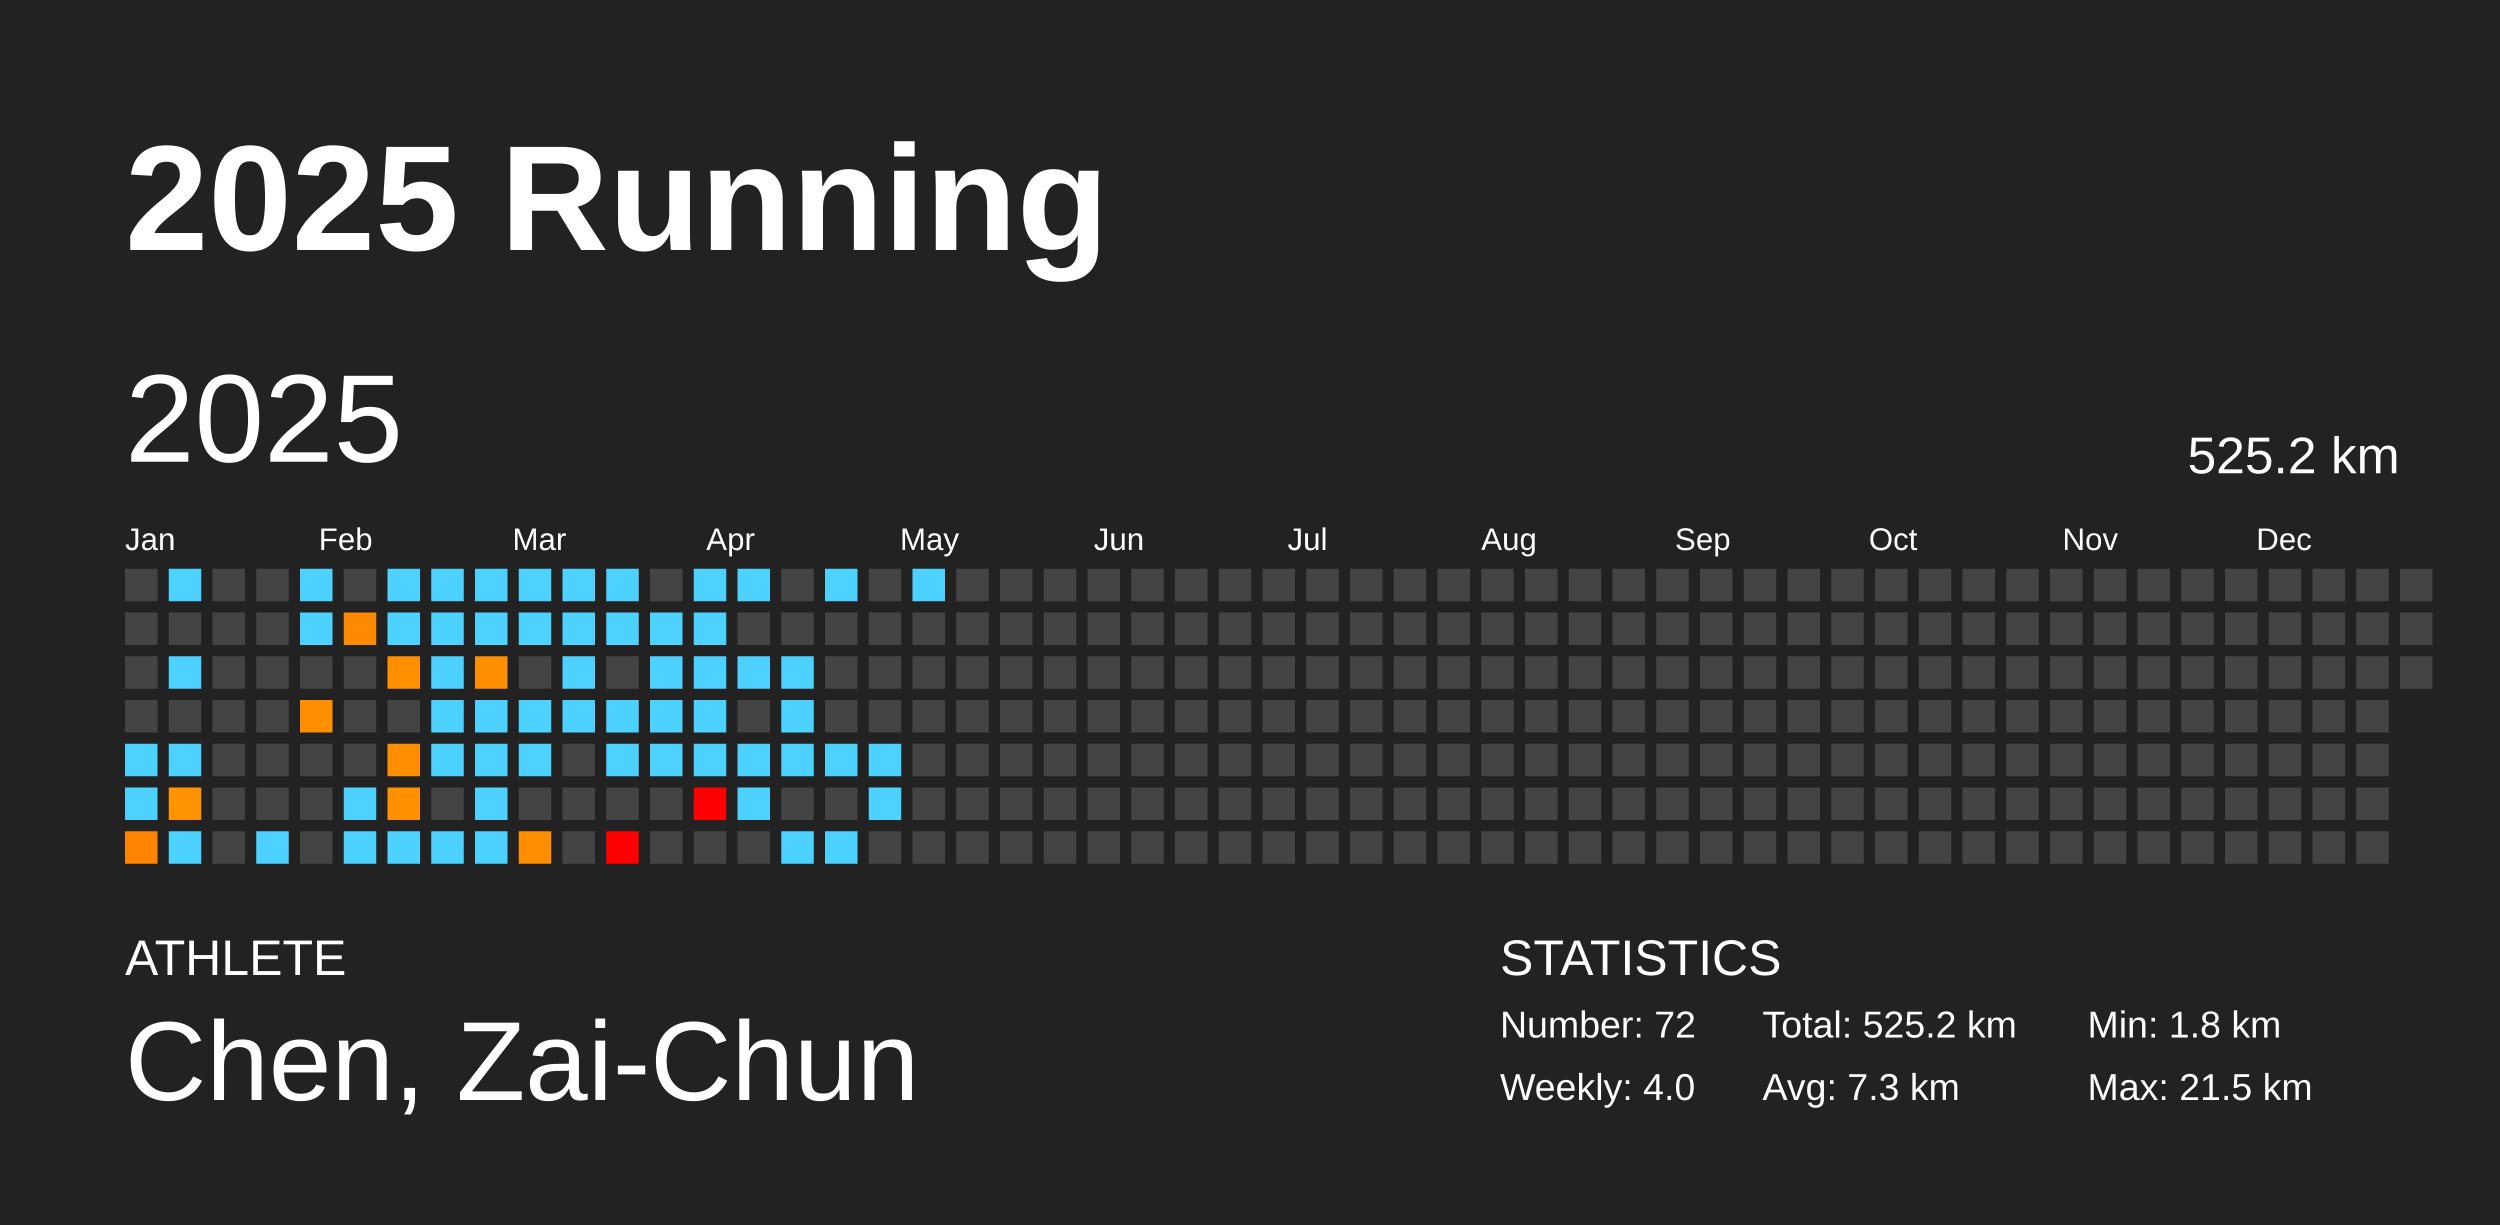
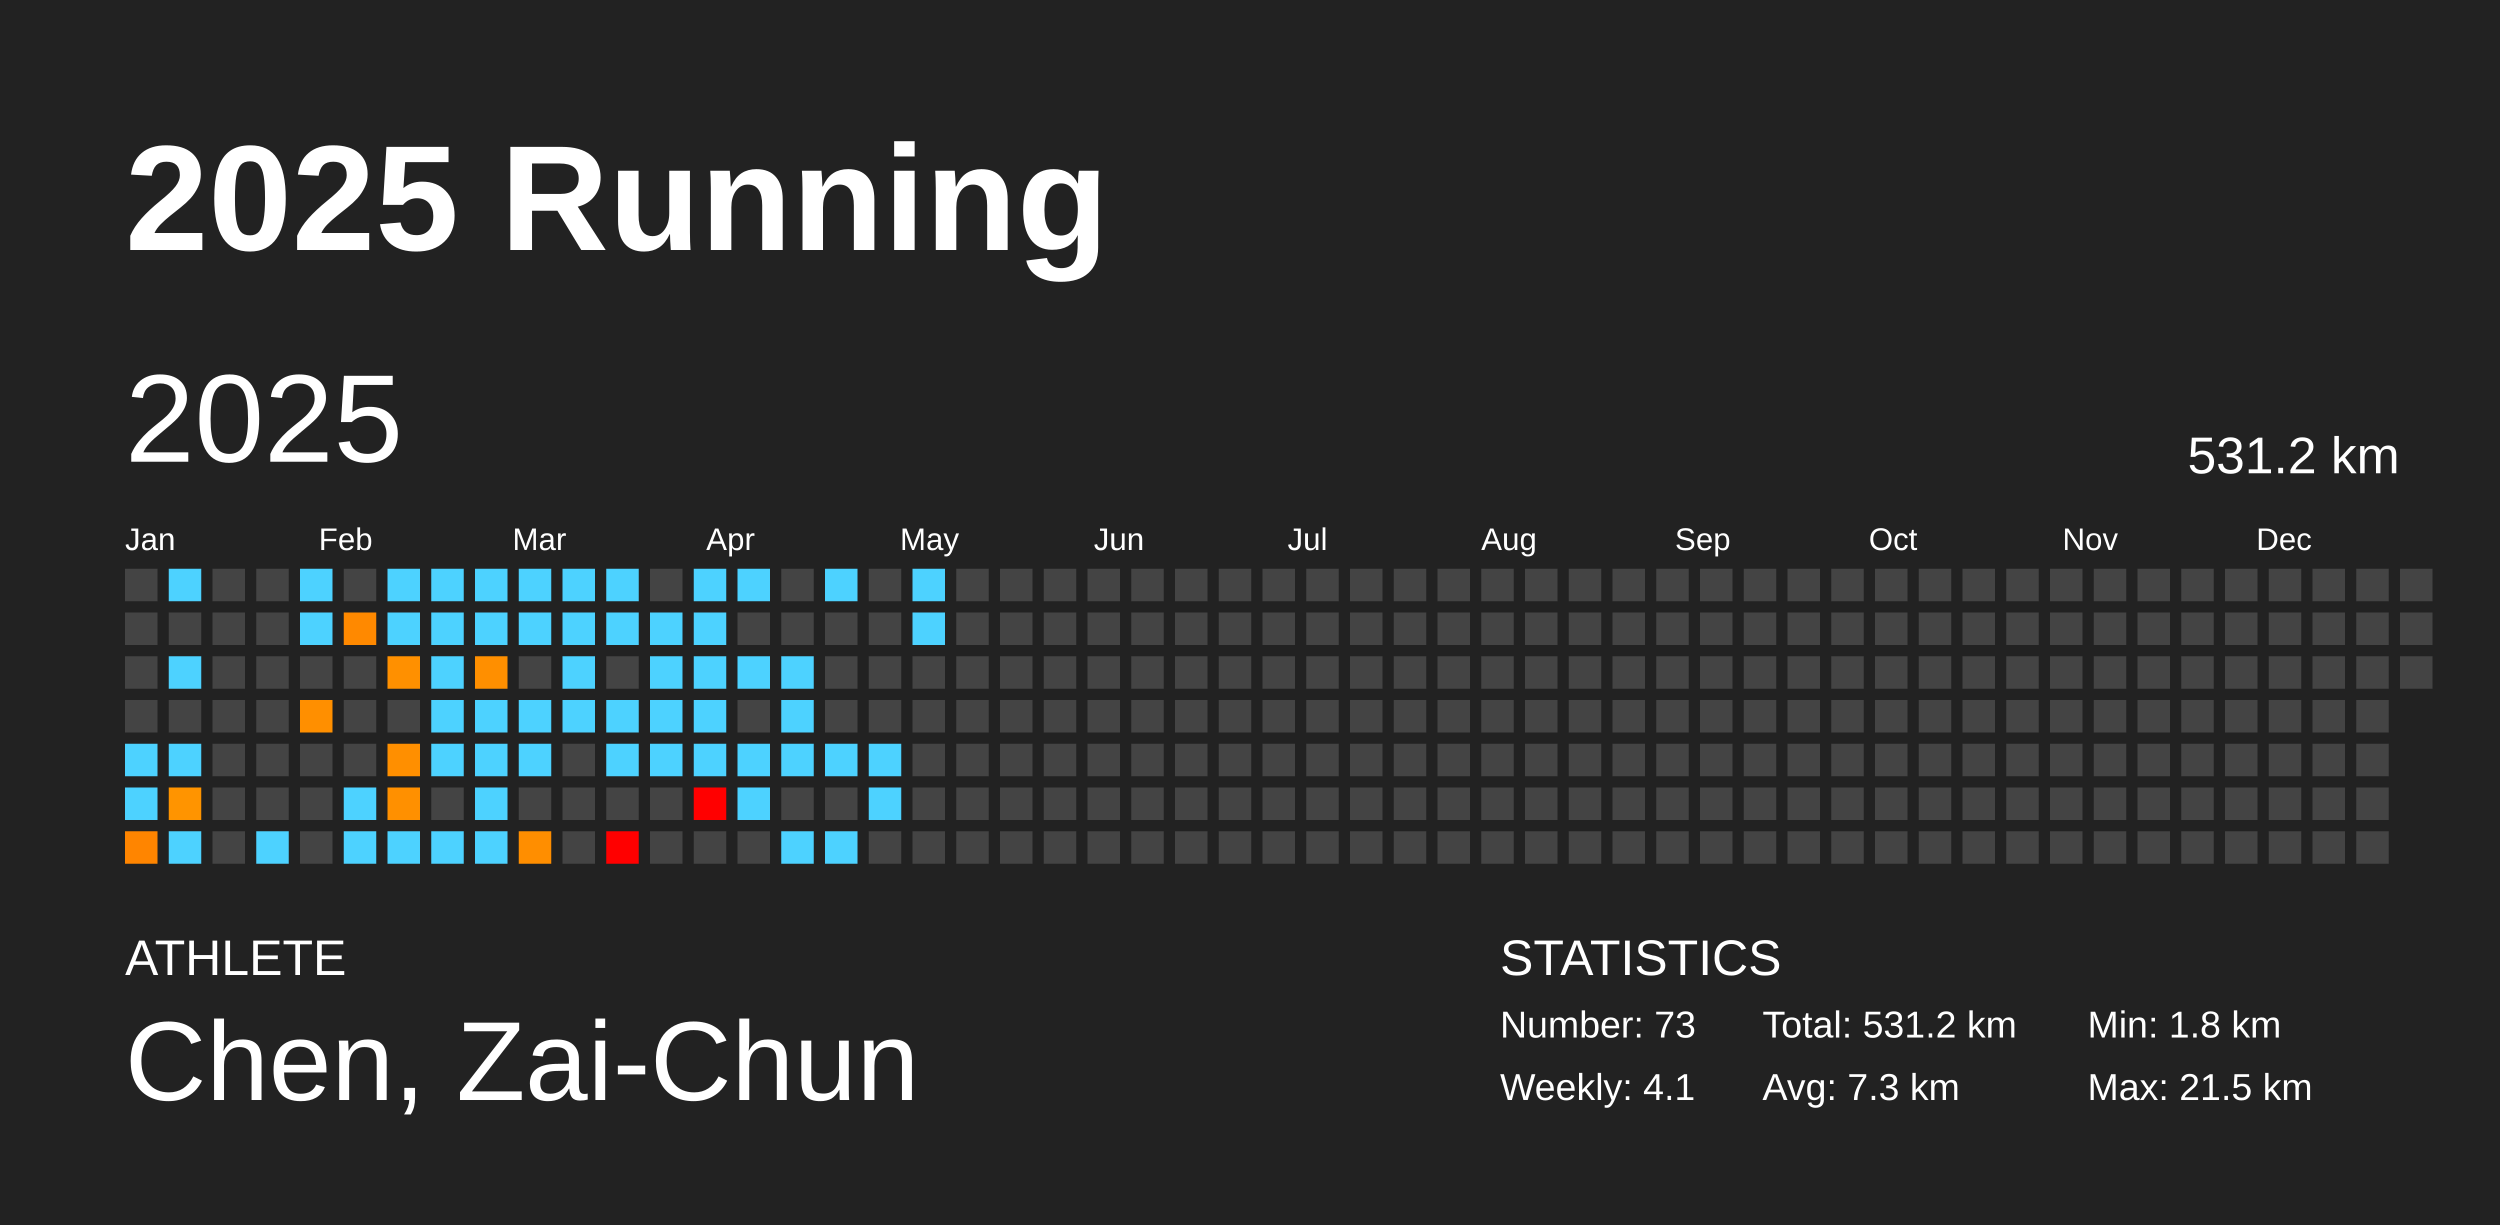
<svg xmlns="http://www.w3.org/2000/svg" baseProfile="full" height="98mm" version="1.1" viewBox="0,0,200,98" width="200mm">
  <defs />
  <rect fill="#222222" height="98" width="200" x="0" y="0" />
  <text fill="#FFFFFF" style="font-size:12px; font-family:Arial; font-weight:bold;" x="10" y="20">2025 Running</text>
  <text fill="#FFFFFF" style="font-size:4px; font-family:Arial" x="10" y="78">ATHLETE</text>
  <text fill="#FFFFFF" style="font-size:9px; font-family:Arial" x="10" y="88">Chen, Zai-Chun</text>
  <text fill="#FFFFFF" style="font-size:4px; font-family:Arial" x="120" y="78">STATISTICS</text>
-   <text fill="#FFFFFF" style="font-size:3px; font-family:Arial" x="120" y="83">Number: 72</text>
-   <text fill="#FFFFFF" style="font-size:3px; font-family:Arial" x="120" y="88">Weekly: 4.0</text>
-   <text fill="#FFFFFF" style="font-size:3px; font-family:Arial" x="141" y="83">Total: 525.2 km</text>
+   <text fill="#FFFFFF" style="font-size:3px; font-family:Arial" x="120" y="83">Number: 73</text>
+   <text fill="#FFFFFF" style="font-size:3px; font-family:Arial" x="120" y="88">Weekly: 4.1</text>
+   <text fill="#FFFFFF" style="font-size:3px; font-family:Arial" x="141" y="83">Total: 531.2 km</text>
  <text fill="#FFFFFF" style="font-size:3px; font-family:Arial" x="141" y="88">Avg: 7.3 km</text>
  <text fill="#FFFFFF" style="font-size:3px; font-family:Arial" x="167" y="83">Min: 1.8 km</text>
  <text fill="#FFFFFF" style="font-size:3px; font-family:Arial" x="167" y="88">Max: 21.5 km</text>
  <text dominant-baseline="hanging" fill="#FFFFFF" style="font-size:10.0px; font-family:Arial;" x="10" y="30">2025</text>
-   <text dominant-baseline="hanging" fill="#FFFFFF" style="font-size:4.125px; font-family:Arial;" x="175" y="35">525.2 km</text>
+   <text dominant-baseline="hanging" fill="#FFFFFF" style="font-size:4.125px; font-family:Arial;" x="175" y="35">531.2 km</text>
  <text fill="#FFFFFF" style="font-size:2.5px; font-family:Arial" x="10.0" y="44">Jan</text>
  <text fill="#FFFFFF" style="font-size:2.5px; font-family:Arial" x="25.5" y="44">Feb</text>
  <text fill="#FFFFFF" style="font-size:2.5px; font-family:Arial" x="41.0" y="44">Mar</text>
  <text fill="#FFFFFF" style="font-size:2.5px; font-family:Arial" x="56.5" y="44">Apr</text>
  <text fill="#FFFFFF" style="font-size:2.5px; font-family:Arial" x="72.0" y="44">May</text>
  <text fill="#FFFFFF" style="font-size:2.5px; font-family:Arial" x="87.5" y="44">Jun</text>
  <text fill="#FFFFFF" style="font-size:2.5px; font-family:Arial" x="103.0" y="44">Jul</text>
  <text fill="#FFFFFF" style="font-size:2.5px; font-family:Arial" x="118.5" y="44">Aug</text>
  <text fill="#FFFFFF" style="font-size:2.5px; font-family:Arial" x="134.0" y="44">Sep</text>
  <text fill="#FFFFFF" style="font-size:2.5px; font-family:Arial" x="149.5" y="44">Oct</text>
  <text fill="#FFFFFF" style="font-size:2.5px; font-family:Arial" x="165.0" y="44">Nov</text>
  <text fill="#FFFFFF" style="font-size:2.5px; font-family:Arial" x="180.5" y="44">Dec</text>
  <rect fill="#444444" height="2.6" width="2.6" x="10.0" y="45.5" />
  <rect fill="#444444" height="2.6" width="2.6" x="10.0" y="49.0" />
  <rect fill="#444444" height="2.6" width="2.6" x="10.0" y="52.5" />
  <rect fill="#444444" height="2.6" width="2.6" x="10.0" y="56.0" />
  <rect fill="#4dd2ff" height="2.6" width="2.6" x="10.0" y="59.5" />
  <rect fill="#4dd2ff" height="2.6" width="2.6" x="10.0" y="63.0" />
  <rect fill="#ff8500" height="2.6" width="2.6" x="10.0" y="66.5" />
  <rect fill="#4dd2ff" height="2.6" width="2.6" x="13.5" y="45.5" />
  <rect fill="#444444" height="2.6" width="2.6" x="13.5" y="49.0" />
  <rect fill="#4dd2ff" height="2.6" width="2.6" x="13.5" y="52.5" />
  <rect fill="#444444" height="2.6" width="2.6" x="13.5" y="56.0" />
  <rect fill="#4dd2ff" height="2.6" width="2.6" x="13.5" y="59.5" />
  <rect fill="#ff9400" height="2.6" width="2.6" x="13.5" y="63.0" />
  <rect fill="#4dd2ff" height="2.6" width="2.6" x="13.5" y="66.5" />
  <rect fill="#444444" height="2.6" width="2.6" x="17.0" y="45.5" />
  <rect fill="#444444" height="2.6" width="2.6" x="17.0" y="49.0" />
  <rect fill="#444444" height="2.6" width="2.6" x="17.0" y="52.5" />
  <rect fill="#444444" height="2.6" width="2.6" x="17.0" y="56.0" />
  <rect fill="#444444" height="2.6" width="2.6" x="17.0" y="59.5" />
  <rect fill="#444444" height="2.6" width="2.6" x="17.0" y="63.0" />
  <rect fill="#444444" height="2.6" width="2.6" x="17.0" y="66.5" />
  <rect fill="#444444" height="2.6" width="2.6" x="20.5" y="45.5" />
  <rect fill="#444444" height="2.6" width="2.6" x="20.5" y="49.0" />
  <rect fill="#444444" height="2.6" width="2.6" x="20.5" y="52.5" />
  <rect fill="#444444" height="2.6" width="2.6" x="20.5" y="56.0" />
  <rect fill="#444444" height="2.6" width="2.6" x="20.5" y="59.5" />
  <rect fill="#444444" height="2.6" width="2.6" x="20.5" y="63.0" />
  <rect fill="#4dd2ff" height="2.6" width="2.6" x="20.5" y="66.5" />
  <rect fill="#4dd2ff" height="2.6" width="2.6" x="24.0" y="45.5" />
  <rect fill="#4dd2ff" height="2.6" width="2.6" x="24.0" y="49.0" />
  <rect fill="#444444" height="2.6" width="2.6" x="24.0" y="52.5" />
  <rect fill="#ff8f00" height="2.6" width="2.6" x="24.0" y="56.0" />
  <rect fill="#444444" height="2.6" width="2.6" x="24.0" y="59.5" />
  <rect fill="#444444" height="2.6" width="2.6" x="24.0" y="63.0" />
  <rect fill="#444444" height="2.6" width="2.6" x="24.0" y="66.5" />
  <rect fill="#444444" height="2.6" width="2.6" x="27.5" y="45.5" />
  <rect fill="#ff8900" height="2.6" width="2.6" x="27.5" y="49.0" />
  <rect fill="#444444" height="2.6" width="2.6" x="27.5" y="52.5" />
  <rect fill="#444444" height="2.6" width="2.6" x="27.5" y="56.0" />
  <rect fill="#444444" height="2.6" width="2.6" x="27.5" y="59.5" />
  <rect fill="#4dd2ff" height="2.6" width="2.6" x="27.5" y="63.0" />
  <rect fill="#4dd2ff" height="2.6" width="2.6" x="27.5" y="66.5" />
  <rect fill="#4dd2ff" height="2.6" width="2.6" x="31.0" y="45.5" />
  <rect fill="#4dd2ff" height="2.6" width="2.6" x="31.0" y="49.0" />
  <rect fill="#ff9000" height="2.6" width="2.6" x="31.0" y="52.5" />
  <rect fill="#444444" height="2.6" width="2.6" x="31.0" y="56.0" />
  <rect fill="#ff8f00" height="2.6" width="2.6" x="31.0" y="59.5" />
  <rect fill="#ff9000" height="2.6" width="2.6" x="31.0" y="63.0" />
  <rect fill="#4dd2ff" height="2.6" width="2.6" x="31.0" y="66.5" />
  <rect fill="#4dd2ff" height="2.6" width="2.6" x="34.5" y="45.5" />
  <rect fill="#4dd2ff" height="2.6" width="2.6" x="34.5" y="49.0" />
  <rect fill="#4dd2ff" height="2.6" width="2.6" x="34.5" y="52.5" />
  <rect fill="#4dd2ff" height="2.6" width="2.6" x="34.5" y="56.0" />
  <rect fill="#4dd2ff" height="2.6" width="2.6" x="34.5" y="59.5" />
  <rect fill="#444444" height="2.6" width="2.6" x="34.5" y="63.0" />
  <rect fill="#4dd2ff" height="2.6" width="2.6" x="34.5" y="66.5" />
  <rect fill="#4dd2ff" height="2.6" width="2.6" x="38.0" y="45.5" />
  <rect fill="#4dd2ff" height="2.6" width="2.6" x="38.0" y="49.0" />
  <rect fill="#ff8f00" height="2.6" width="2.6" x="38.0" y="52.5" />
  <rect fill="#4dd2ff" height="2.6" width="2.6" x="38.0" y="56.0" />
  <rect fill="#4dd2ff" height="2.6" width="2.6" x="38.0" y="59.5" />
  <rect fill="#4dd2ff" height="2.6" width="2.6" x="38.0" y="63.0" />
  <rect fill="#4dd2ff" height="2.6" width="2.6" x="38.0" y="66.5" />
  <rect fill="#4dd2ff" height="2.6" width="2.6" x="41.5" y="45.5" />
  <rect fill="#4dd2ff" height="2.6" width="2.6" x="41.5" y="49.0" />
  <rect fill="#444444" height="2.6" width="2.6" x="41.5" y="52.5" />
  <rect fill="#4dd2ff" height="2.6" width="2.6" x="41.5" y="56.0" />
  <rect fill="#4dd2ff" height="2.6" width="2.6" x="41.5" y="59.5" />
  <rect fill="#444444" height="2.6" width="2.6" x="41.5" y="63.0" />
  <rect fill="#ff8e00" height="2.6" width="2.6" x="41.5" y="66.5" />
  <rect fill="#4dd2ff" height="2.6" width="2.6" x="45.0" y="45.5" />
  <rect fill="#4dd2ff" height="2.6" width="2.6" x="45.0" y="49.0" />
  <rect fill="#4dd2ff" height="2.6" width="2.6" x="45.0" y="52.5" />
  <rect fill="#4dd2ff" height="2.6" width="2.6" x="45.0" y="56.0" />
  <rect fill="#444444" height="2.6" width="2.6" x="45.0" y="59.5" />
  <rect fill="#444444" height="2.6" width="2.6" x="45.0" y="63.0" />
  <rect fill="#444444" height="2.6" width="2.6" x="45.0" y="66.5" />
  <rect fill="#4dd2ff" height="2.6" width="2.6" x="48.5" y="45.5" />
  <rect fill="#4dd2ff" height="2.6" width="2.6" x="48.5" y="49.0" />
  <rect fill="#444444" height="2.6" width="2.6" x="48.5" y="52.5" />
  <rect fill="#4dd2ff" height="2.6" width="2.6" x="48.5" y="56.0" />
  <rect fill="#4dd2ff" height="2.6" width="2.6" x="48.5" y="59.5" />
  <rect fill="#444444" height="2.6" width="2.6" x="48.5" y="63.0" />
  <rect fill="red" height="2.6" width="2.6" x="48.5" y="66.5" />
  <rect fill="#444444" height="2.6" width="2.6" x="52.0" y="45.5" />
  <rect fill="#4dd2ff" height="2.6" width="2.6" x="52.0" y="49.0" />
  <rect fill="#4dd2ff" height="2.6" width="2.6" x="52.0" y="52.5" />
  <rect fill="#4dd2ff" height="2.6" width="2.6" x="52.0" y="56.0" />
  <rect fill="#4dd2ff" height="2.6" width="2.6" x="52.0" y="59.5" />
  <rect fill="#444444" height="2.6" width="2.6" x="52.0" y="63.0" />
  <rect fill="#444444" height="2.6" width="2.6" x="52.0" y="66.5" />
  <rect fill="#4dd2ff" height="2.6" width="2.6" x="55.5" y="45.5" />
  <rect fill="#4dd2ff" height="2.6" width="2.6" x="55.5" y="49.0" />
  <rect fill="#4dd2ff" height="2.6" width="2.6" x="55.5" y="52.5" />
  <rect fill="#4dd2ff" height="2.6" width="2.6" x="55.5" y="56.0" />
  <rect fill="#4dd2ff" height="2.6" width="2.6" x="55.5" y="59.5" />
  <rect fill="red" height="2.6" width="2.6" x="55.5" y="63.0" />
  <rect fill="#444444" height="2.6" width="2.6" x="55.5" y="66.5" />
  <rect fill="#4dd2ff" height="2.6" width="2.6" x="59.0" y="45.5" />
  <rect fill="#444444" height="2.6" width="2.6" x="59.0" y="49.0" />
  <rect fill="#4dd2ff" height="2.6" width="2.6" x="59.0" y="52.5" />
  <rect fill="#444444" height="2.6" width="2.6" x="59.0" y="56.0" />
  <rect fill="#4dd2ff" height="2.6" width="2.6" x="59.0" y="59.5" />
  <rect fill="#4dd2ff" height="2.6" width="2.6" x="59.0" y="63.0" />
  <rect fill="#444444" height="2.6" width="2.6" x="59.0" y="66.5" />
  <rect fill="#444444" height="2.6" width="2.6" x="62.5" y="45.5" />
  <rect fill="#444444" height="2.6" width="2.6" x="62.5" y="49.0" />
  <rect fill="#4dd2ff" height="2.6" width="2.6" x="62.5" y="52.5" />
  <rect fill="#4dd2ff" height="2.6" width="2.6" x="62.5" y="56.0" />
  <rect fill="#4dd2ff" height="2.6" width="2.6" x="62.5" y="59.5" />
  <rect fill="#444444" height="2.6" width="2.6" x="62.5" y="63.0" />
  <rect fill="#4dd2ff" height="2.6" width="2.6" x="62.5" y="66.5" />
  <rect fill="#4dd2ff" height="2.6" width="2.6" x="66.0" y="45.5" />
  <rect fill="#444444" height="2.6" width="2.6" x="66.0" y="49.0" />
  <rect fill="#444444" height="2.6" width="2.6" x="66.0" y="52.5" />
  <rect fill="#444444" height="2.6" width="2.6" x="66.0" y="56.0" />
  <rect fill="#4dd2ff" height="2.6" width="2.6" x="66.0" y="59.5" />
  <rect fill="#444444" height="2.6" width="2.6" x="66.0" y="63.0" />
  <rect fill="#4dd2ff" height="2.6" width="2.6" x="66.0" y="66.5" />
  <rect fill="#444444" height="2.6" width="2.6" x="69.5" y="45.5" />
  <rect fill="#444444" height="2.6" width="2.6" x="69.5" y="49.0" />
  <rect fill="#444444" height="2.6" width="2.6" x="69.5" y="52.5" />
  <rect fill="#444444" height="2.6" width="2.6" x="69.5" y="56.0" />
  <rect fill="#4dd2ff" height="2.6" width="2.6" x="69.5" y="59.5" />
  <rect fill="#4dd2ff" height="2.6" width="2.6" x="69.5" y="63.0" />
  <rect fill="#444444" height="2.6" width="2.6" x="69.5" y="66.5" />
  <rect fill="#4dd2ff" height="2.6" width="2.6" x="73.0" y="45.5" />
-   <rect fill="#444444" height="2.6" width="2.6" x="73.0" y="49.0" />
+   <rect fill="#4dd2ff" height="2.6" width="2.6" x="73.0" y="49.0" />
  <rect fill="#444444" height="2.6" width="2.6" x="73.0" y="52.5" />
  <rect fill="#444444" height="2.6" width="2.6" x="73.0" y="56.0" />
  <rect fill="#444444" height="2.6" width="2.6" x="73.0" y="59.5" />
  <rect fill="#444444" height="2.6" width="2.6" x="73.0" y="63.0" />
  <rect fill="#444444" height="2.6" width="2.6" x="73.0" y="66.5" />
  <rect fill="#444444" height="2.6" width="2.6" x="76.5" y="45.5" />
  <rect fill="#444444" height="2.6" width="2.6" x="76.5" y="49.0" />
  <rect fill="#444444" height="2.6" width="2.6" x="76.5" y="52.5" />
  <rect fill="#444444" height="2.6" width="2.6" x="76.5" y="56.0" />
  <rect fill="#444444" height="2.6" width="2.6" x="76.5" y="59.5" />
  <rect fill="#444444" height="2.6" width="2.6" x="76.5" y="63.0" />
  <rect fill="#444444" height="2.6" width="2.6" x="76.5" y="66.5" />
  <rect fill="#444444" height="2.6" width="2.6" x="80.0" y="45.5" />
  <rect fill="#444444" height="2.6" width="2.6" x="80.0" y="49.0" />
  <rect fill="#444444" height="2.6" width="2.6" x="80.0" y="52.5" />
  <rect fill="#444444" height="2.6" width="2.6" x="80.0" y="56.0" />
  <rect fill="#444444" height="2.6" width="2.6" x="80.0" y="59.5" />
  <rect fill="#444444" height="2.6" width="2.6" x="80.0" y="63.0" />
  <rect fill="#444444" height="2.6" width="2.6" x="80.0" y="66.5" />
  <rect fill="#444444" height="2.6" width="2.6" x="83.5" y="45.5" />
  <rect fill="#444444" height="2.6" width="2.6" x="83.5" y="49.0" />
  <rect fill="#444444" height="2.6" width="2.6" x="83.5" y="52.5" />
  <rect fill="#444444" height="2.6" width="2.6" x="83.5" y="56.0" />
  <rect fill="#444444" height="2.6" width="2.6" x="83.5" y="59.5" />
  <rect fill="#444444" height="2.6" width="2.6" x="83.5" y="63.0" />
  <rect fill="#444444" height="2.6" width="2.6" x="83.5" y="66.5" />
  <rect fill="#444444" height="2.6" width="2.6" x="87.0" y="45.5" />
  <rect fill="#444444" height="2.6" width="2.6" x="87.0" y="49.0" />
  <rect fill="#444444" height="2.6" width="2.6" x="87.0" y="52.5" />
  <rect fill="#444444" height="2.6" width="2.6" x="87.0" y="56.0" />
  <rect fill="#444444" height="2.6" width="2.6" x="87.0" y="59.5" />
  <rect fill="#444444" height="2.6" width="2.6" x="87.0" y="63.0" />
  <rect fill="#444444" height="2.6" width="2.6" x="87.0" y="66.5" />
  <rect fill="#444444" height="2.6" width="2.6" x="90.5" y="45.5" />
  <rect fill="#444444" height="2.6" width="2.6" x="90.5" y="49.0" />
  <rect fill="#444444" height="2.6" width="2.6" x="90.5" y="52.5" />
  <rect fill="#444444" height="2.6" width="2.6" x="90.5" y="56.0" />
  <rect fill="#444444" height="2.6" width="2.6" x="90.5" y="59.5" />
  <rect fill="#444444" height="2.6" width="2.6" x="90.5" y="63.0" />
  <rect fill="#444444" height="2.6" width="2.6" x="90.5" y="66.5" />
  <rect fill="#444444" height="2.6" width="2.6" x="94.0" y="45.5" />
  <rect fill="#444444" height="2.6" width="2.6" x="94.0" y="49.0" />
  <rect fill="#444444" height="2.6" width="2.6" x="94.0" y="52.5" />
  <rect fill="#444444" height="2.6" width="2.6" x="94.0" y="56.0" />
  <rect fill="#444444" height="2.6" width="2.6" x="94.0" y="59.5" />
  <rect fill="#444444" height="2.6" width="2.6" x="94.0" y="63.0" />
  <rect fill="#444444" height="2.6" width="2.6" x="94.0" y="66.5" />
  <rect fill="#444444" height="2.6" width="2.6" x="97.5" y="45.5" />
  <rect fill="#444444" height="2.6" width="2.6" x="97.5" y="49.0" />
  <rect fill="#444444" height="2.6" width="2.6" x="97.5" y="52.5" />
  <rect fill="#444444" height="2.6" width="2.6" x="97.5" y="56.0" />
  <rect fill="#444444" height="2.6" width="2.6" x="97.5" y="59.5" />
  <rect fill="#444444" height="2.6" width="2.6" x="97.5" y="63.0" />
  <rect fill="#444444" height="2.6" width="2.6" x="97.5" y="66.5" />
  <rect fill="#444444" height="2.6" width="2.6" x="101.0" y="45.5" />
  <rect fill="#444444" height="2.6" width="2.6" x="101.0" y="49.0" />
  <rect fill="#444444" height="2.6" width="2.6" x="101.0" y="52.5" />
  <rect fill="#444444" height="2.6" width="2.6" x="101.0" y="56.0" />
  <rect fill="#444444" height="2.6" width="2.6" x="101.0" y="59.5" />
  <rect fill="#444444" height="2.6" width="2.6" x="101.0" y="63.0" />
  <rect fill="#444444" height="2.6" width="2.6" x="101.0" y="66.5" />
  <rect fill="#444444" height="2.6" width="2.6" x="104.5" y="45.5" />
  <rect fill="#444444" height="2.6" width="2.6" x="104.5" y="49.0" />
  <rect fill="#444444" height="2.6" width="2.6" x="104.5" y="52.5" />
  <rect fill="#444444" height="2.6" width="2.6" x="104.5" y="56.0" />
  <rect fill="#444444" height="2.6" width="2.6" x="104.5" y="59.5" />
  <rect fill="#444444" height="2.6" width="2.6" x="104.5" y="63.0" />
  <rect fill="#444444" height="2.6" width="2.6" x="104.5" y="66.5" />
  <rect fill="#444444" height="2.6" width="2.6" x="108.0" y="45.5" />
  <rect fill="#444444" height="2.6" width="2.6" x="108.0" y="49.0" />
  <rect fill="#444444" height="2.6" width="2.6" x="108.0" y="52.5" />
  <rect fill="#444444" height="2.6" width="2.6" x="108.0" y="56.0" />
  <rect fill="#444444" height="2.6" width="2.6" x="108.0" y="59.5" />
  <rect fill="#444444" height="2.6" width="2.6" x="108.0" y="63.0" />
  <rect fill="#444444" height="2.6" width="2.6" x="108.0" y="66.5" />
  <rect fill="#444444" height="2.6" width="2.6" x="111.5" y="45.5" />
  <rect fill="#444444" height="2.6" width="2.6" x="111.5" y="49.0" />
  <rect fill="#444444" height="2.6" width="2.6" x="111.5" y="52.5" />
  <rect fill="#444444" height="2.6" width="2.6" x="111.5" y="56.0" />
  <rect fill="#444444" height="2.6" width="2.6" x="111.5" y="59.5" />
  <rect fill="#444444" height="2.6" width="2.6" x="111.5" y="63.0" />
  <rect fill="#444444" height="2.6" width="2.6" x="111.5" y="66.5" />
  <rect fill="#444444" height="2.6" width="2.6" x="115.0" y="45.5" />
  <rect fill="#444444" height="2.6" width="2.6" x="115.0" y="49.0" />
  <rect fill="#444444" height="2.6" width="2.6" x="115.0" y="52.5" />
  <rect fill="#444444" height="2.6" width="2.6" x="115.0" y="56.0" />
  <rect fill="#444444" height="2.6" width="2.6" x="115.0" y="59.5" />
  <rect fill="#444444" height="2.6" width="2.6" x="115.0" y="63.0" />
  <rect fill="#444444" height="2.6" width="2.6" x="115.0" y="66.5" />
  <rect fill="#444444" height="2.6" width="2.6" x="118.5" y="45.5" />
  <rect fill="#444444" height="2.6" width="2.6" x="118.5" y="49.0" />
  <rect fill="#444444" height="2.6" width="2.6" x="118.5" y="52.5" />
  <rect fill="#444444" height="2.6" width="2.6" x="118.5" y="56.0" />
  <rect fill="#444444" height="2.6" width="2.6" x="118.5" y="59.5" />
  <rect fill="#444444" height="2.6" width="2.6" x="118.5" y="63.0" />
  <rect fill="#444444" height="2.6" width="2.6" x="118.5" y="66.5" />
  <rect fill="#444444" height="2.6" width="2.6" x="122.0" y="45.5" />
  <rect fill="#444444" height="2.6" width="2.6" x="122.0" y="49.0" />
  <rect fill="#444444" height="2.6" width="2.6" x="122.0" y="52.5" />
  <rect fill="#444444" height="2.6" width="2.6" x="122.0" y="56.0" />
  <rect fill="#444444" height="2.6" width="2.6" x="122.0" y="59.5" />
  <rect fill="#444444" height="2.6" width="2.6" x="122.0" y="63.0" />
  <rect fill="#444444" height="2.6" width="2.6" x="122.0" y="66.5" />
  <rect fill="#444444" height="2.6" width="2.6" x="125.5" y="45.5" />
  <rect fill="#444444" height="2.6" width="2.6" x="125.5" y="49.0" />
  <rect fill="#444444" height="2.6" width="2.6" x="125.5" y="52.5" />
  <rect fill="#444444" height="2.6" width="2.6" x="125.5" y="56.0" />
  <rect fill="#444444" height="2.6" width="2.6" x="125.5" y="59.5" />
  <rect fill="#444444" height="2.6" width="2.6" x="125.5" y="63.0" />
  <rect fill="#444444" height="2.6" width="2.6" x="125.5" y="66.5" />
  <rect fill="#444444" height="2.6" width="2.6" x="129.0" y="45.5" />
  <rect fill="#444444" height="2.6" width="2.6" x="129.0" y="49.0" />
  <rect fill="#444444" height="2.6" width="2.6" x="129.0" y="52.5" />
  <rect fill="#444444" height="2.6" width="2.6" x="129.0" y="56.0" />
  <rect fill="#444444" height="2.6" width="2.6" x="129.0" y="59.5" />
  <rect fill="#444444" height="2.6" width="2.6" x="129.0" y="63.0" />
  <rect fill="#444444" height="2.6" width="2.6" x="129.0" y="66.5" />
  <rect fill="#444444" height="2.6" width="2.6" x="132.5" y="45.5" />
  <rect fill="#444444" height="2.6" width="2.6" x="132.5" y="49.0" />
  <rect fill="#444444" height="2.6" width="2.6" x="132.5" y="52.5" />
  <rect fill="#444444" height="2.6" width="2.6" x="132.5" y="56.0" />
  <rect fill="#444444" height="2.6" width="2.6" x="132.5" y="59.5" />
  <rect fill="#444444" height="2.6" width="2.6" x="132.5" y="63.0" />
  <rect fill="#444444" height="2.6" width="2.6" x="132.5" y="66.5" />
  <rect fill="#444444" height="2.6" width="2.6" x="136.0" y="45.5" />
  <rect fill="#444444" height="2.6" width="2.6" x="136.0" y="49.0" />
  <rect fill="#444444" height="2.6" width="2.6" x="136.0" y="52.5" />
  <rect fill="#444444" height="2.6" width="2.6" x="136.0" y="56.0" />
  <rect fill="#444444" height="2.6" width="2.6" x="136.0" y="59.5" />
  <rect fill="#444444" height="2.6" width="2.6" x="136.0" y="63.0" />
  <rect fill="#444444" height="2.6" width="2.6" x="136.0" y="66.5" />
  <rect fill="#444444" height="2.6" width="2.6" x="139.5" y="45.5" />
  <rect fill="#444444" height="2.6" width="2.6" x="139.5" y="49.0" />
  <rect fill="#444444" height="2.6" width="2.6" x="139.5" y="52.5" />
  <rect fill="#444444" height="2.6" width="2.6" x="139.5" y="56.0" />
  <rect fill="#444444" height="2.6" width="2.6" x="139.5" y="59.5" />
  <rect fill="#444444" height="2.6" width="2.6" x="139.5" y="63.0" />
  <rect fill="#444444" height="2.6" width="2.6" x="139.5" y="66.5" />
  <rect fill="#444444" height="2.6" width="2.6" x="143.0" y="45.5" />
  <rect fill="#444444" height="2.6" width="2.6" x="143.0" y="49.0" />
  <rect fill="#444444" height="2.6" width="2.6" x="143.0" y="52.5" />
  <rect fill="#444444" height="2.6" width="2.6" x="143.0" y="56.0" />
  <rect fill="#444444" height="2.6" width="2.6" x="143.0" y="59.5" />
  <rect fill="#444444" height="2.6" width="2.6" x="143.0" y="63.0" />
  <rect fill="#444444" height="2.6" width="2.6" x="143.0" y="66.5" />
  <rect fill="#444444" height="2.6" width="2.6" x="146.5" y="45.5" />
  <rect fill="#444444" height="2.6" width="2.6" x="146.5" y="49.0" />
  <rect fill="#444444" height="2.6" width="2.6" x="146.5" y="52.5" />
  <rect fill="#444444" height="2.6" width="2.6" x="146.5" y="56.0" />
  <rect fill="#444444" height="2.6" width="2.6" x="146.5" y="59.5" />
  <rect fill="#444444" height="2.6" width="2.6" x="146.5" y="63.0" />
  <rect fill="#444444" height="2.6" width="2.6" x="146.5" y="66.5" />
  <rect fill="#444444" height="2.6" width="2.6" x="150.0" y="45.5" />
  <rect fill="#444444" height="2.6" width="2.6" x="150.0" y="49.0" />
  <rect fill="#444444" height="2.6" width="2.6" x="150.0" y="52.5" />
  <rect fill="#444444" height="2.6" width="2.6" x="150.0" y="56.0" />
  <rect fill="#444444" height="2.6" width="2.6" x="150.0" y="59.5" />
  <rect fill="#444444" height="2.6" width="2.6" x="150.0" y="63.0" />
  <rect fill="#444444" height="2.6" width="2.6" x="150.0" y="66.5" />
  <rect fill="#444444" height="2.6" width="2.6" x="153.5" y="45.5" />
  <rect fill="#444444" height="2.6" width="2.6" x="153.5" y="49.0" />
  <rect fill="#444444" height="2.6" width="2.6" x="153.5" y="52.5" />
  <rect fill="#444444" height="2.6" width="2.6" x="153.5" y="56.0" />
  <rect fill="#444444" height="2.6" width="2.6" x="153.5" y="59.5" />
  <rect fill="#444444" height="2.6" width="2.6" x="153.5" y="63.0" />
  <rect fill="#444444" height="2.6" width="2.6" x="153.5" y="66.5" />
  <rect fill="#444444" height="2.6" width="2.6" x="157.0" y="45.5" />
  <rect fill="#444444" height="2.6" width="2.6" x="157.0" y="49.0" />
  <rect fill="#444444" height="2.6" width="2.6" x="157.0" y="52.5" />
  <rect fill="#444444" height="2.6" width="2.6" x="157.0" y="56.0" />
  <rect fill="#444444" height="2.6" width="2.6" x="157.0" y="59.5" />
  <rect fill="#444444" height="2.6" width="2.6" x="157.0" y="63.0" />
  <rect fill="#444444" height="2.6" width="2.6" x="157.0" y="66.5" />
  <rect fill="#444444" height="2.6" width="2.6" x="160.5" y="45.5" />
  <rect fill="#444444" height="2.6" width="2.6" x="160.5" y="49.0" />
  <rect fill="#444444" height="2.6" width="2.6" x="160.5" y="52.5" />
  <rect fill="#444444" height="2.6" width="2.6" x="160.5" y="56.0" />
  <rect fill="#444444" height="2.6" width="2.6" x="160.5" y="59.5" />
  <rect fill="#444444" height="2.6" width="2.6" x="160.5" y="63.0" />
  <rect fill="#444444" height="2.6" width="2.6" x="160.5" y="66.5" />
  <rect fill="#444444" height="2.6" width="2.6" x="164.0" y="45.5" />
  <rect fill="#444444" height="2.6" width="2.6" x="164.0" y="49.0" />
  <rect fill="#444444" height="2.6" width="2.6" x="164.0" y="52.5" />
  <rect fill="#444444" height="2.6" width="2.6" x="164.0" y="56.0" />
  <rect fill="#444444" height="2.6" width="2.6" x="164.0" y="59.5" />
  <rect fill="#444444" height="2.6" width="2.6" x="164.0" y="63.0" />
  <rect fill="#444444" height="2.6" width="2.6" x="164.0" y="66.5" />
  <rect fill="#444444" height="2.6" width="2.6" x="167.5" y="45.5" />
  <rect fill="#444444" height="2.6" width="2.6" x="167.5" y="49.0" />
  <rect fill="#444444" height="2.6" width="2.6" x="167.5" y="52.5" />
  <rect fill="#444444" height="2.6" width="2.6" x="167.5" y="56.0" />
  <rect fill="#444444" height="2.6" width="2.6" x="167.5" y="59.5" />
  <rect fill="#444444" height="2.6" width="2.6" x="167.5" y="63.0" />
  <rect fill="#444444" height="2.6" width="2.6" x="167.5" y="66.5" />
  <rect fill="#444444" height="2.6" width="2.6" x="171.0" y="45.5" />
  <rect fill="#444444" height="2.6" width="2.6" x="171.0" y="49.0" />
  <rect fill="#444444" height="2.6" width="2.6" x="171.0" y="52.5" />
  <rect fill="#444444" height="2.6" width="2.6" x="171.0" y="56.0" />
  <rect fill="#444444" height="2.6" width="2.6" x="171.0" y="59.5" />
  <rect fill="#444444" height="2.6" width="2.6" x="171.0" y="63.0" />
  <rect fill="#444444" height="2.6" width="2.6" x="171.0" y="66.5" />
  <rect fill="#444444" height="2.6" width="2.6" x="174.5" y="45.5" />
  <rect fill="#444444" height="2.6" width="2.6" x="174.5" y="49.0" />
  <rect fill="#444444" height="2.6" width="2.6" x="174.5" y="52.5" />
  <rect fill="#444444" height="2.6" width="2.6" x="174.5" y="56.0" />
  <rect fill="#444444" height="2.6" width="2.6" x="174.5" y="59.5" />
  <rect fill="#444444" height="2.6" width="2.6" x="174.5" y="63.0" />
  <rect fill="#444444" height="2.6" width="2.6" x="174.5" y="66.5" />
  <rect fill="#444444" height="2.6" width="2.6" x="178.0" y="45.5" />
  <rect fill="#444444" height="2.6" width="2.6" x="178.0" y="49.0" />
  <rect fill="#444444" height="2.6" width="2.6" x="178.0" y="52.5" />
  <rect fill="#444444" height="2.6" width="2.6" x="178.0" y="56.0" />
  <rect fill="#444444" height="2.6" width="2.6" x="178.0" y="59.5" />
  <rect fill="#444444" height="2.6" width="2.6" x="178.0" y="63.0" />
  <rect fill="#444444" height="2.6" width="2.6" x="178.0" y="66.5" />
  <rect fill="#444444" height="2.6" width="2.6" x="181.5" y="45.5" />
  <rect fill="#444444" height="2.6" width="2.6" x="181.5" y="49.0" />
  <rect fill="#444444" height="2.6" width="2.6" x="181.5" y="52.5" />
  <rect fill="#444444" height="2.6" width="2.6" x="181.5" y="56.0" />
  <rect fill="#444444" height="2.6" width="2.6" x="181.5" y="59.5" />
  <rect fill="#444444" height="2.6" width="2.6" x="181.5" y="63.0" />
  <rect fill="#444444" height="2.6" width="2.6" x="181.5" y="66.5" />
  <rect fill="#444444" height="2.6" width="2.6" x="185.0" y="45.5" />
  <rect fill="#444444" height="2.6" width="2.6" x="185.0" y="49.0" />
  <rect fill="#444444" height="2.6" width="2.6" x="185.0" y="52.5" />
  <rect fill="#444444" height="2.6" width="2.6" x="185.0" y="56.0" />
  <rect fill="#444444" height="2.6" width="2.6" x="185.0" y="59.5" />
  <rect fill="#444444" height="2.6" width="2.6" x="185.0" y="63.0" />
  <rect fill="#444444" height="2.6" width="2.6" x="185.0" y="66.5" />
  <rect fill="#444444" height="2.6" width="2.6" x="188.5" y="45.5" />
  <rect fill="#444444" height="2.6" width="2.6" x="188.5" y="49.0" />
  <rect fill="#444444" height="2.6" width="2.6" x="188.5" y="52.5" />
  <rect fill="#444444" height="2.6" width="2.6" x="188.5" y="56.0" />
  <rect fill="#444444" height="2.6" width="2.6" x="188.5" y="59.5" />
  <rect fill="#444444" height="2.6" width="2.6" x="188.5" y="63.0" />
  <rect fill="#444444" height="2.6" width="2.6" x="188.5" y="66.5" />
  <rect fill="#444444" height="2.6" width="2.6" x="192.0" y="45.5" />
  <rect fill="#444444" height="2.6" width="2.6" x="192.0" y="49.0" />
  <rect fill="#444444" height="2.6" width="2.6" x="192.0" y="52.5" />
</svg>
